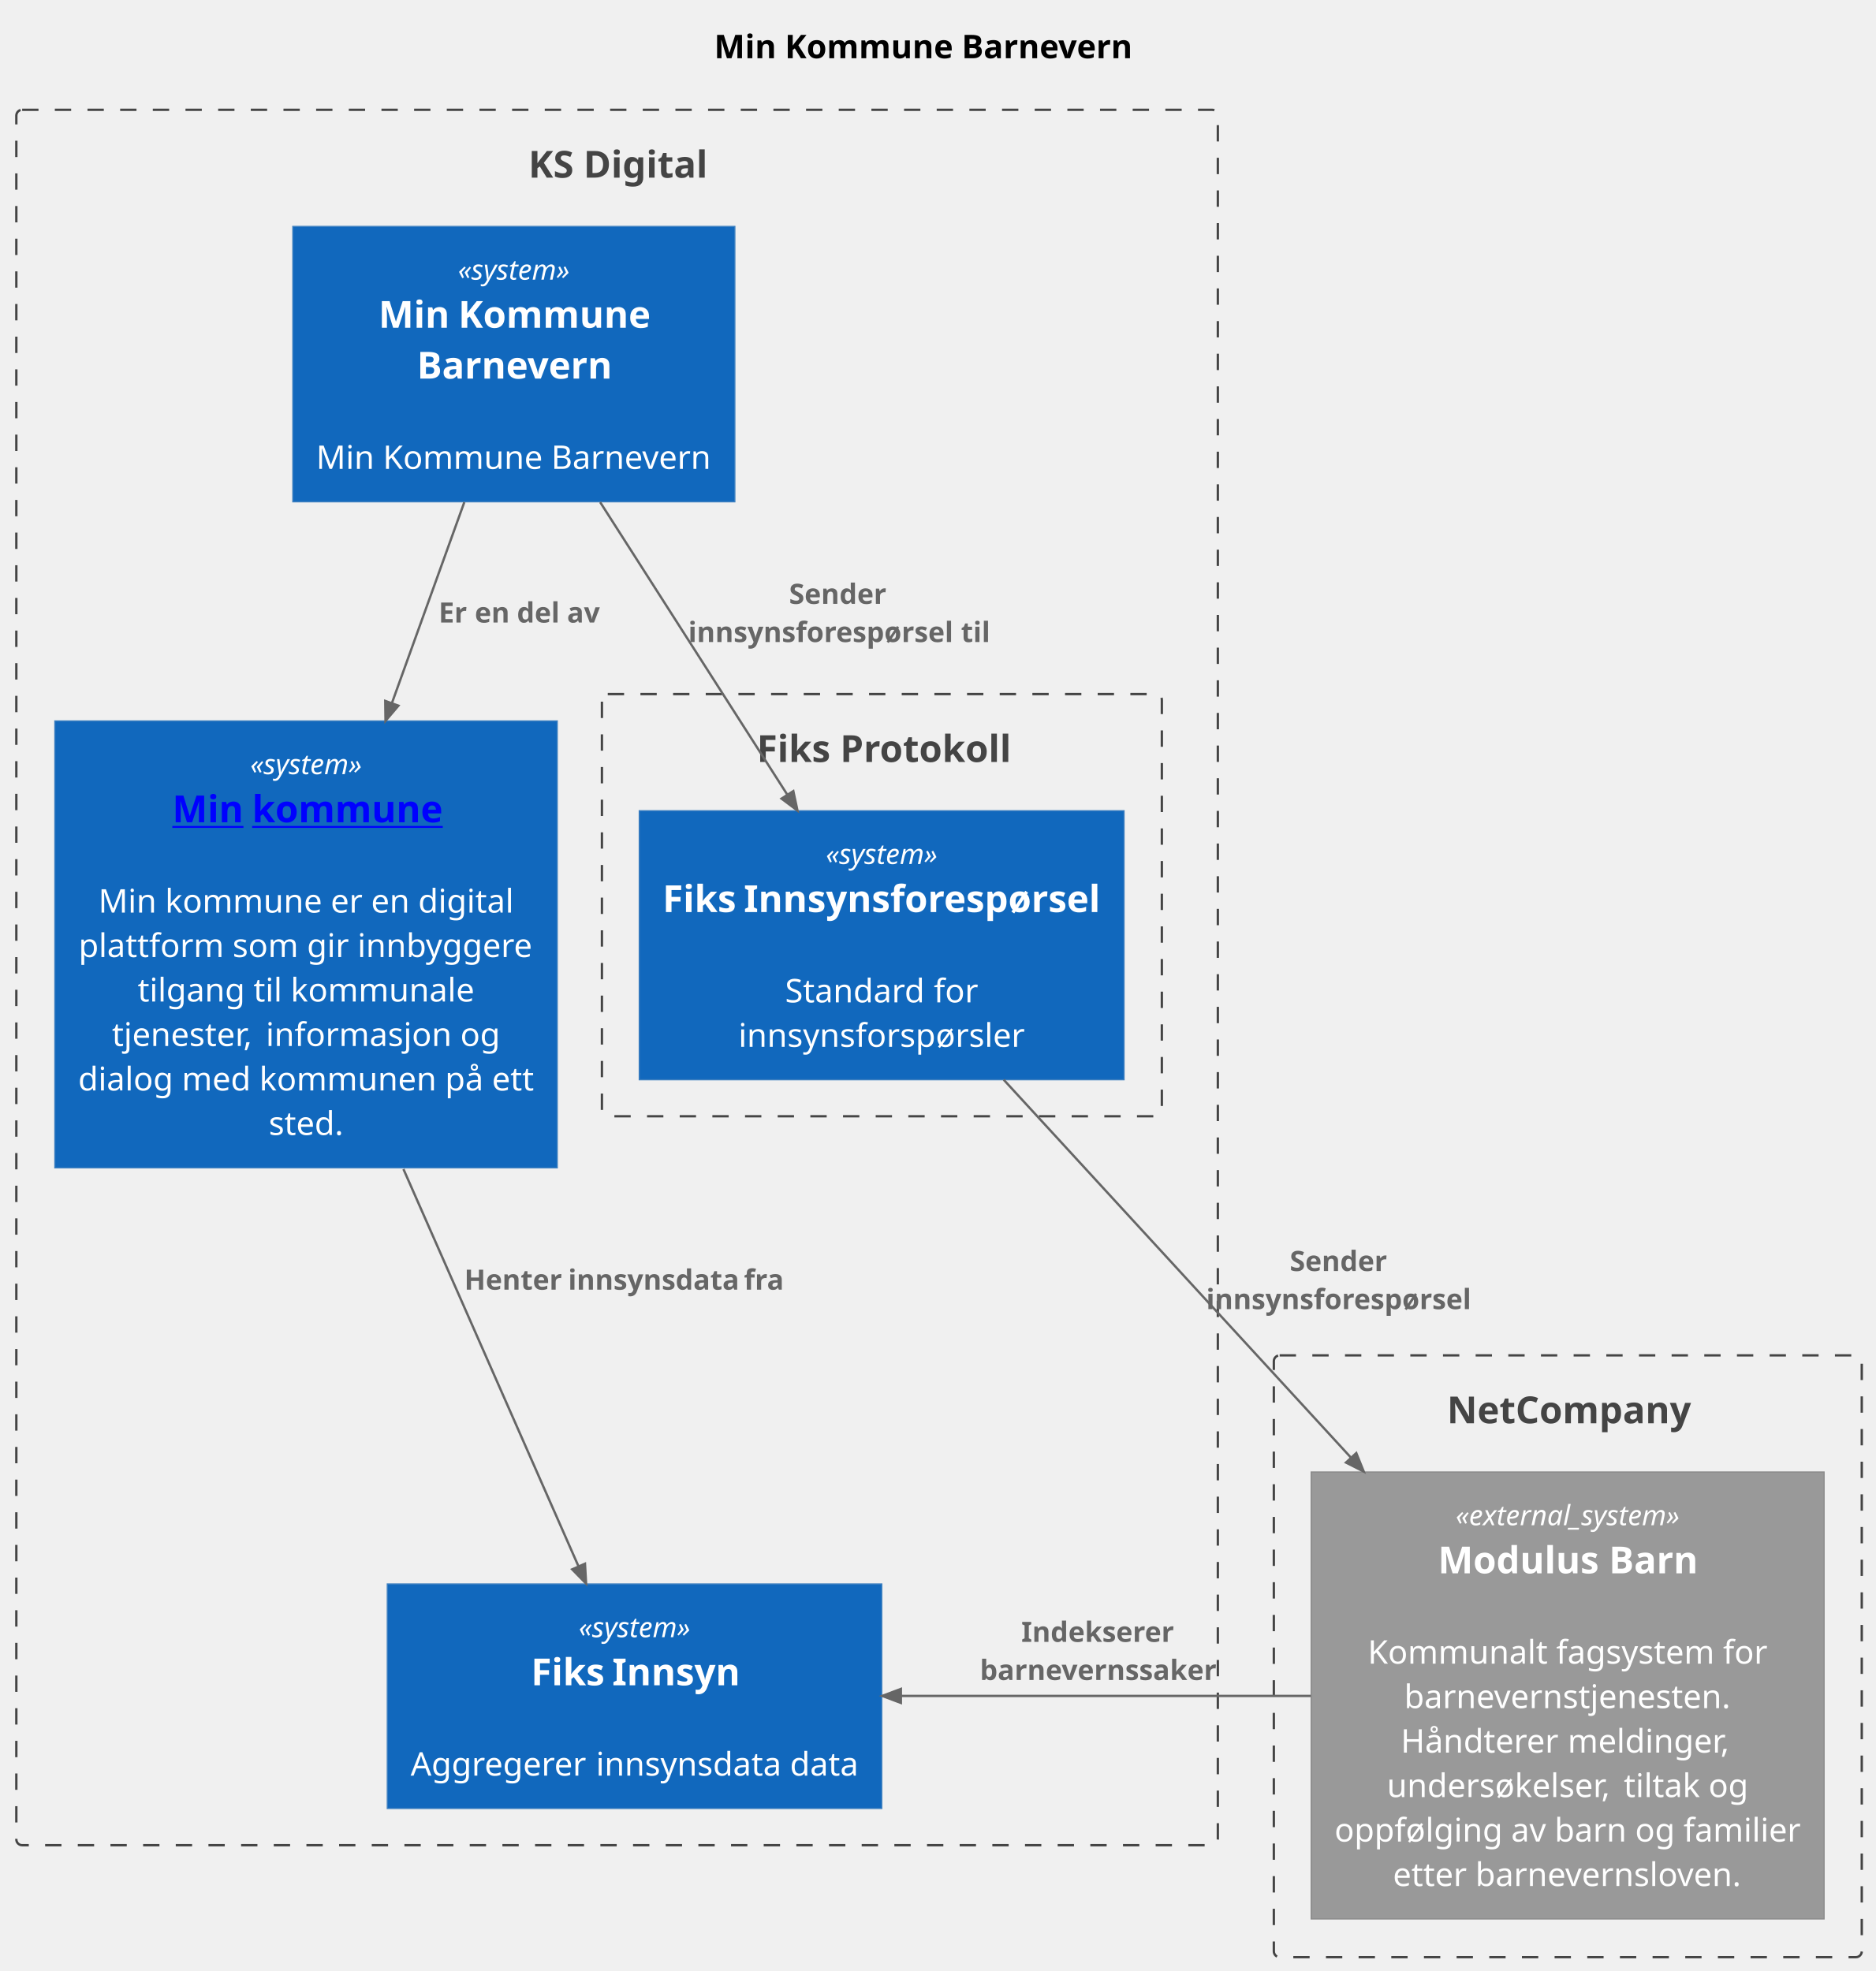
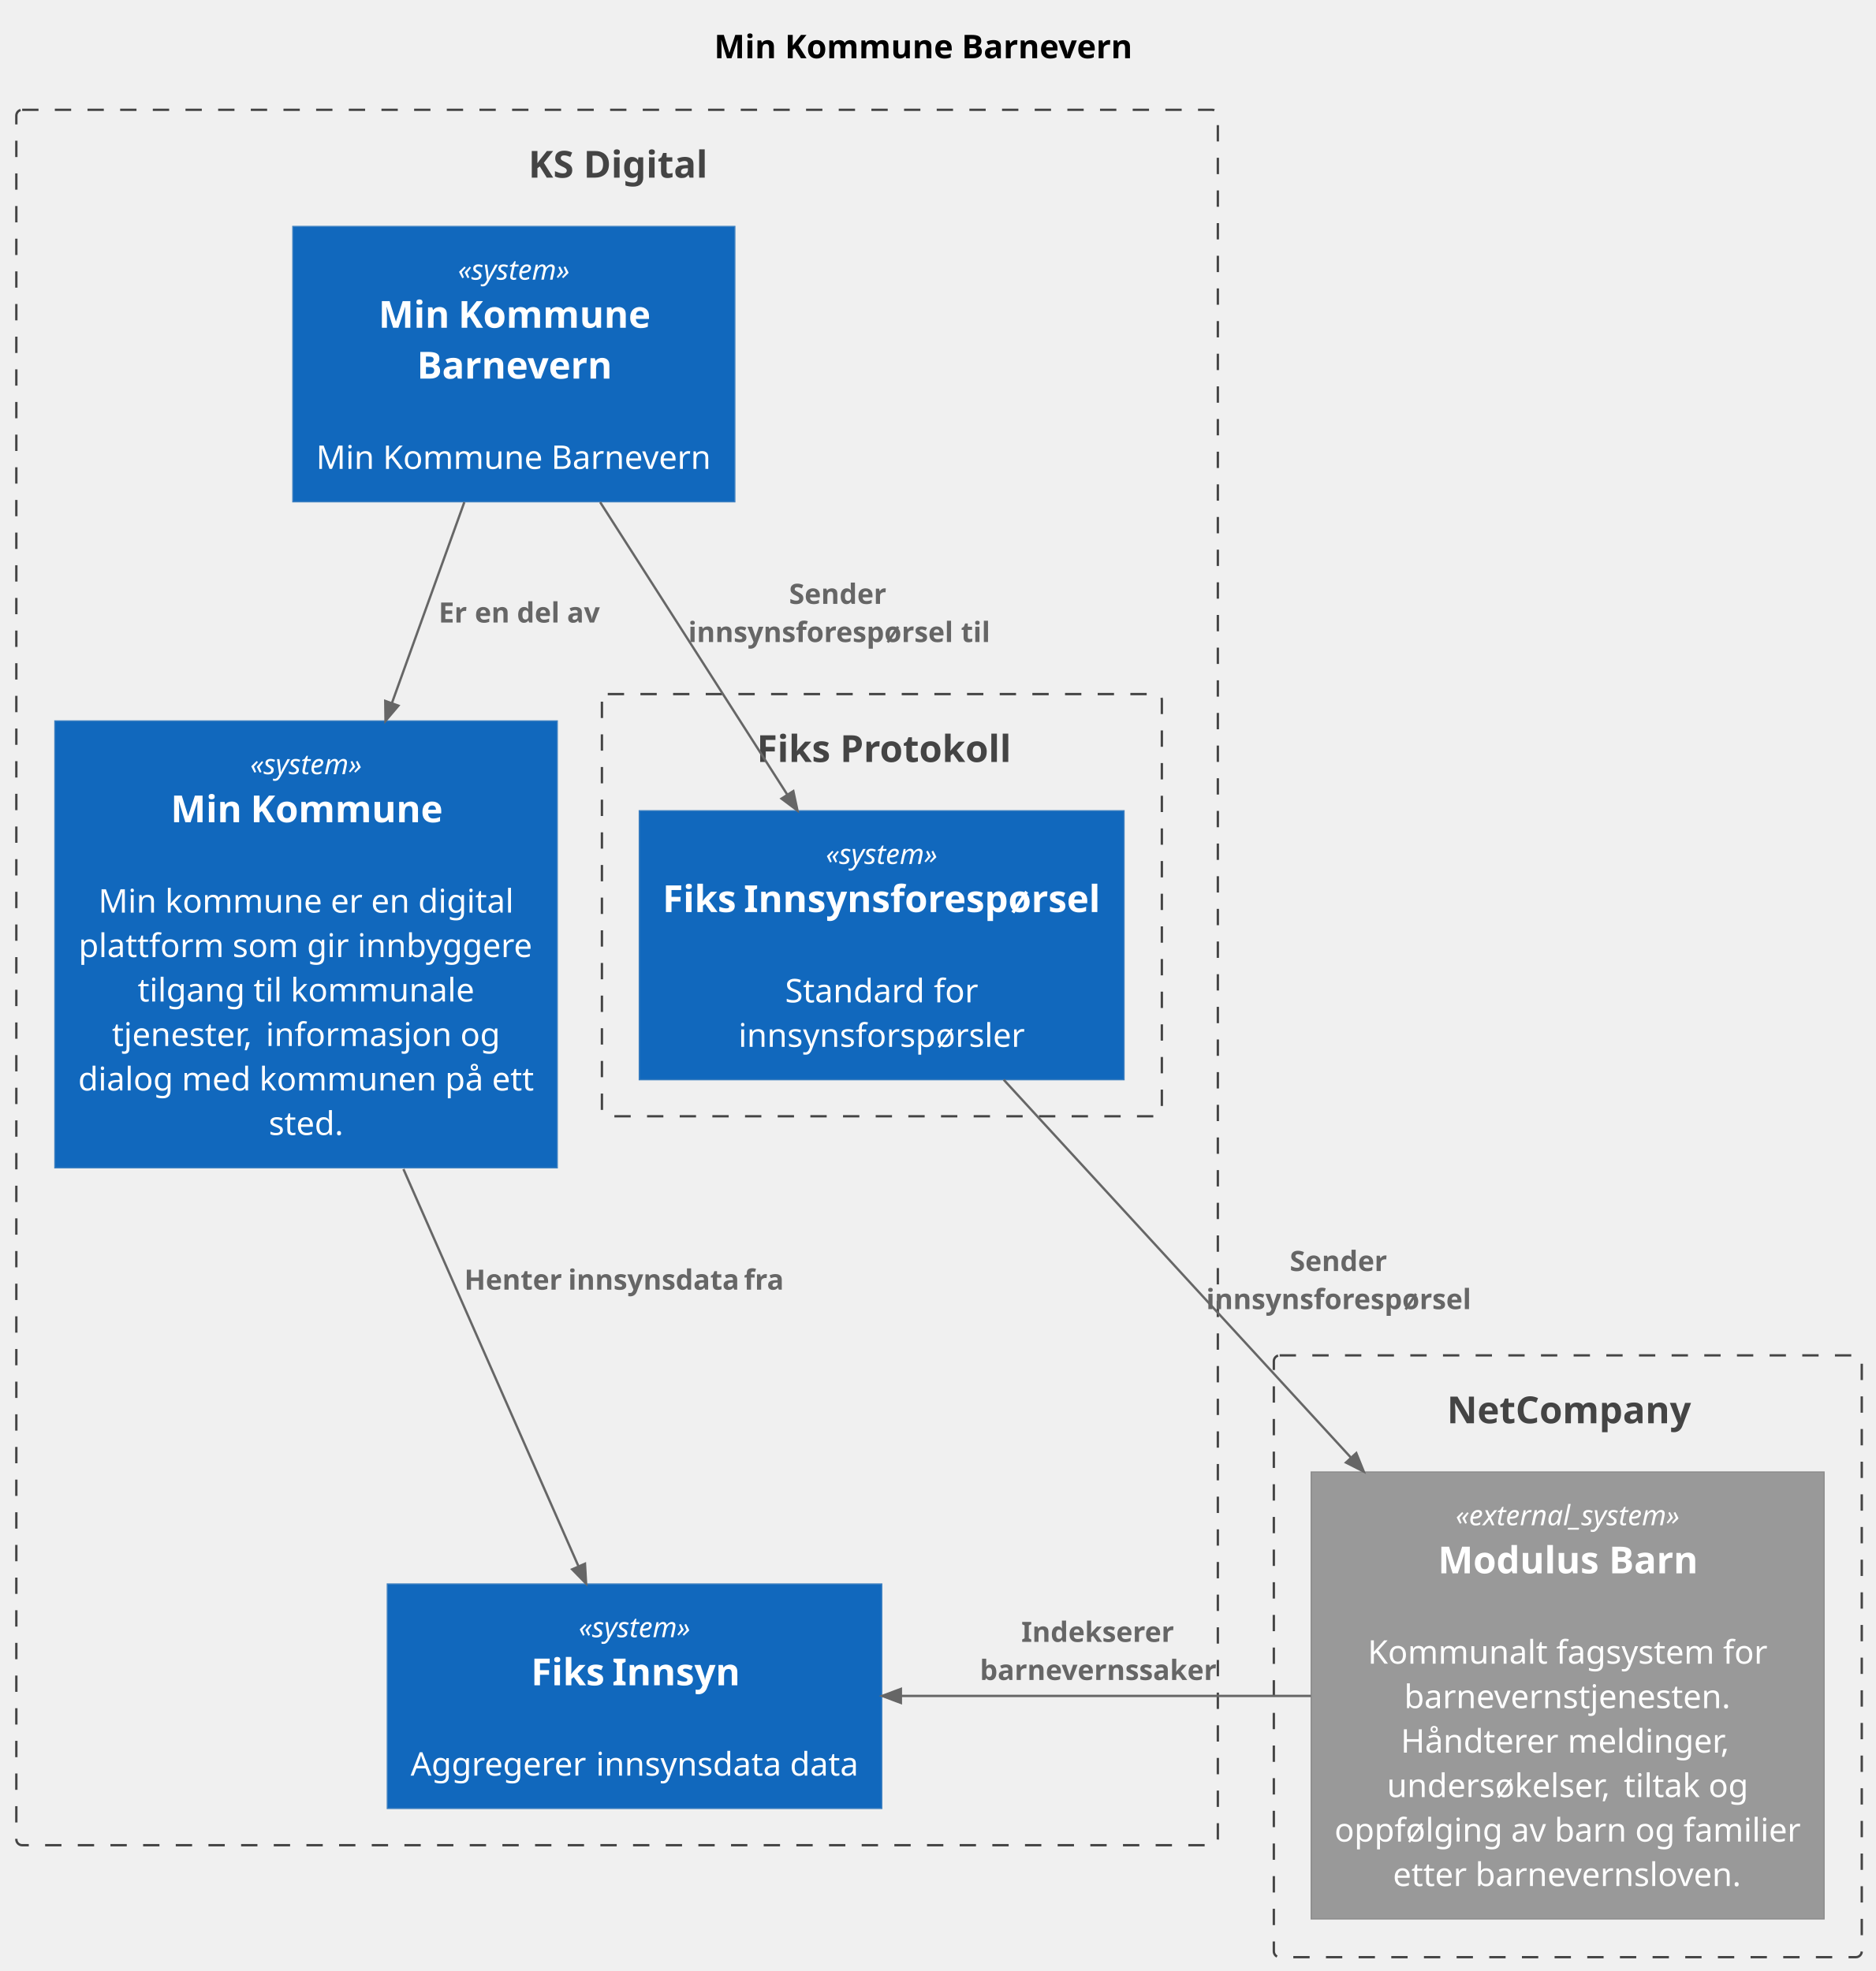
- <svg xmlns="http://www.w3.org/2000/svg" xmlns:xlink="http://www.w3.org/1999/xlink" contentStyleType="text/css" data-diagram-type="DESCRIPTION" height="845px" preserveAspectRatio="none" style="width:804px;height:845px;background:#FFFFFF;" version="1.1" viewBox="0 0 804 845" width="804px" zoomAndPan="magnify">
+ <svg xmlns="http://www.w3.org/2000/svg" contentStyleType="text/css" data-diagram-type="DESCRIPTION" height="845px" preserveAspectRatio="none" style="width:804px;height:845px;background:#FFFFFF;" version="1.1" viewBox="0 0 804 845" width="804px" zoomAndPan="magnify">
  <defs />
  <g>
    <g class="title" data-source-line="4">
      <text fill="#000000" font-family="sans-serif" font-size="14" font-weight="bold" lengthAdjust="spacing" textLength="177.796" x="306.102" y="24.966">Min Kommune Barnevern</text>
    </g>
    <g class="cluster" data-qualified-name="ksdigital" data-source-line="1690" id="ent0002">
      <rect fill="none" height="744" rx="2.5" ry="2.5" style="stroke:#444444;stroke-width:1;stroke-dasharray:7,7;" width="515" x="7" y="47.068" />
      <text fill="#444444" font-family="sans-serif" font-size="16" font-weight="bold" lengthAdjust="spacing" textLength="76.004" x="226.498" y="76.172">KS Digital</text>
    </g>
    <g class="cluster" data-qualified-name="ksdigital.fiksprotokoller" data-source-line="1690" id="ent0008">
      <rect fill="none" height="181" rx="2.5" ry="2.5" style="stroke:#444444;stroke-width:1;stroke-dasharray:7,7;" width="240" x="258" y="297.568" />
      <text fill="#444444" font-family="sans-serif" font-size="16" font-weight="bold" lengthAdjust="spacing" textLength="107.204" x="324.398" y="326.672">Fiks Protokoll</text>
    </g>
    <g class="cluster" data-qualified-name="netCompany" data-source-line="1690" id="ent0006">
      <rect fill="none" height="258" rx="2.5" ry="2.5" style="stroke:#444444;stroke-width:1;stroke-dasharray:7,7;" width="252" x="546" y="581.068" />
      <text fill="#444444" font-family="sans-serif" font-size="16" font-weight="bold" lengthAdjust="spacing" textLength="103.576" x="620.212" y="610.172">NetCompany</text>
    </g>
    <g class="entity" data-qualified-name="ksdigital.minkommune" data-source-line="404" id="ent0003">
      <rect fill="#1168BD" height="191.612" style="stroke:#3C7FC0;stroke-width:0.5;" width="215.369" x="23.5" y="309.068" />
      <text fill="#FFFFFF" font-family="sans-serif" font-size="12" font-style="italic" lengthAdjust="spacing" textLength="47.892" x="107.239" y="331.896">«system»</text>
-       <a href="/diagram/minkommune/minkommune-view.svg" target="_top" title="/diagram/minkommune/minkommune-view.svg" xlink:actuate="onRequest" xlink:href="/diagram/minkommune/minkommune-view.svg" xlink:show="new" xlink:title="/diagram/minkommune/minkommune-view.svg" xlink:type="simple">
-         <text fill="#0000FF" font-family="sans-serif" font-size="16" font-weight="bold" lengthAdjust="spacing" text-decoration="underline" textLength="30.028" x="73.868" y="352.516">Min</text>
-       </a>
-       <a href="/diagram/minkommune/minkommune-view.svg" target="_top" title="/diagram/minkommune/minkommune-view.svg" xlink:actuate="onRequest" xlink:href="/diagram/minkommune/minkommune-view.svg" xlink:show="new" xlink:title="/diagram/minkommune/minkommune-view.svg" xlink:type="simple">
-         <text fill="#0000FF" font-family="sans-serif" font-size="16" font-weight="bold" lengthAdjust="spacing" text-decoration="underline" textLength="4.16" x="103.897" y="352.516"> </text>
-       </a>
-       <a href="/diagram/minkommune/minkommune-view.svg" target="_top" title="/diagram/minkommune/minkommune-view.svg" xlink:actuate="onRequest" xlink:href="/diagram/minkommune/minkommune-view.svg" xlink:show="new" xlink:title="/diagram/minkommune/minkommune-view.svg" xlink:type="simple">
-         <text fill="#0000FF" font-family="sans-serif" font-size="16" font-weight="bold" lengthAdjust="spacing" text-decoration="underline" textLength="80.444" x="108.057" y="352.516">kommune</text>
-       </a>
+       <text fill="#FFFFFF" font-family="sans-serif" font-size="16" font-weight="bold" lengthAdjust="spacing" textLength="30.028" x="73.189" y="352.516">Min</text>
+       <text fill="#FFFFFF" font-family="sans-serif" font-size="16" font-weight="bold" lengthAdjust="spacing" textLength="4.16" x="103.217" y="352.516"> </text>
+       <text fill="#FFFFFF" font-family="sans-serif" font-size="16" font-weight="bold" lengthAdjust="spacing" textLength="81.804" x="107.377" y="352.516">Kommune</text>
      <text fill="#FFFFFF" font-family="sans-serif" font-size="14" lengthAdjust="spacing" textLength="3.64" x="129.365" y="372.17"> </text>
      <text fill="#FFFFFF" font-family="sans-serif" font-size="14" lengthAdjust="spacing" textLength="24.962" x="42.166" y="391.238">Min</text>
      <text fill="#FFFFFF" font-family="sans-serif" font-size="14" lengthAdjust="spacing" textLength="3.64" x="67.128" y="391.238"> </text>
      <text fill="#FFFFFF" font-family="sans-serif" font-size="14" lengthAdjust="spacing" textLength="67.326" x="70.768" y="391.238">kommune</text>
      <text fill="#FFFFFF" font-family="sans-serif" font-size="14" lengthAdjust="spacing" textLength="3.64" x="138.094" y="391.238"> </text>
      <text fill="#FFFFFF" font-family="sans-serif" font-size="14" lengthAdjust="spacing" textLength="13.678" x="141.734" y="391.238">er</text>
      <text fill="#FFFFFF" font-family="sans-serif" font-size="14" lengthAdjust="spacing" textLength="3.64" x="155.411" y="391.238"> </text>
      <text fill="#FFFFFF" font-family="sans-serif" font-size="14" lengthAdjust="spacing" textLength="16.548" x="159.052" y="391.238">en</text>
      <text fill="#FFFFFF" font-family="sans-serif" font-size="14" lengthAdjust="spacing" textLength="3.64" x="175.599" y="391.238"> </text>
      <text fill="#FFFFFF" font-family="sans-serif" font-size="14" lengthAdjust="spacing" textLength="40.964" x="179.239" y="391.238">digital</text>
      <text fill="#FFFFFF" font-family="sans-serif" font-size="14" lengthAdjust="spacing" textLength="62.342" x="33.689" y="410.306">plattform</text>
      <text fill="#FFFFFF" font-family="sans-serif" font-size="14" lengthAdjust="spacing" textLength="3.64" x="96.031" y="410.306"> </text>
      <text fill="#FFFFFF" font-family="sans-serif" font-size="14" lengthAdjust="spacing" textLength="28.266" x="99.671" y="410.306">som</text>
      <text fill="#FFFFFF" font-family="sans-serif" font-size="14" lengthAdjust="spacing" textLength="3.64" x="127.937" y="410.306"> </text>
      <text fill="#FFFFFF" font-family="sans-serif" font-size="14" lengthAdjust="spacing" textLength="18.004" x="131.577" y="410.306">gir</text>
      <text fill="#FFFFFF" font-family="sans-serif" font-size="14" lengthAdjust="spacing" textLength="3.64" x="149.581" y="410.306"> </text>
      <text fill="#FFFFFF" font-family="sans-serif" font-size="14" lengthAdjust="spacing" textLength="75.46" x="153.221" y="410.306">innbyggere</text>
      <text fill="#FFFFFF" font-family="sans-serif" font-size="14" lengthAdjust="spacing" textLength="46.004" x="59.008" y="429.374">tilgang</text>
      <text fill="#FFFFFF" font-family="sans-serif" font-size="14" lengthAdjust="spacing" textLength="3.64" x="105.012" y="429.374"> </text>
      <text fill="#FFFFFF" font-family="sans-serif" font-size="14" lengthAdjust="spacing" textLength="12.278" x="108.652" y="429.374">til</text>
      <text fill="#FFFFFF" font-family="sans-serif" font-size="14" lengthAdjust="spacing" textLength="3.64" x="120.93" y="429.374"> </text>
      <text fill="#FFFFFF" font-family="sans-serif" font-size="14" lengthAdjust="spacing" textLength="78.792" x="124.57" y="429.374">kommunale</text>
      <text fill="#FFFFFF" font-family="sans-serif" font-size="14" lengthAdjust="spacing" textLength="62.3" x="47.997" y="448.442">tjenester,</text>
      <text fill="#FFFFFF" font-family="sans-serif" font-size="14" lengthAdjust="spacing" textLength="3.64" x="110.297" y="448.442"> </text>
      <text fill="#FFFFFF" font-family="sans-serif" font-size="14" lengthAdjust="spacing" textLength="79.716" x="113.937" y="448.442">informasjon</text>
      <text fill="#FFFFFF" font-family="sans-serif" font-size="14" lengthAdjust="spacing" textLength="3.64" x="193.652" y="448.442"> </text>
      <text fill="#FFFFFF" font-family="sans-serif" font-size="14" lengthAdjust="spacing" textLength="17.08" x="197.292" y="448.442">og</text>
      <text fill="#FFFFFF" font-family="sans-serif" font-size="14" lengthAdjust="spacing" textLength="40.768" x="33.5" y="467.51">dialog</text>
      <text fill="#FFFFFF" font-family="sans-serif" font-size="14" lengthAdjust="spacing" textLength="3.64" x="74.268" y="467.51"> </text>
      <text fill="#FFFFFF" font-family="sans-serif" font-size="14" lengthAdjust="spacing" textLength="29.596" x="77.908" y="467.51">med</text>
      <text fill="#FFFFFF" font-family="sans-serif" font-size="14" lengthAdjust="spacing" textLength="3.64" x="107.504" y="467.51"> </text>
      <text fill="#FFFFFF" font-family="sans-serif" font-size="14" lengthAdjust="spacing" textLength="75.978" x="111.144" y="467.51">kommunen</text>
      <text fill="#FFFFFF" font-family="sans-serif" font-size="14" lengthAdjust="spacing" textLength="3.64" x="187.121" y="467.51"> </text>
      <text fill="#FFFFFF" font-family="sans-serif" font-size="14" lengthAdjust="spacing" textLength="16.464" x="190.761" y="467.51">på</text>
      <text fill="#FFFFFF" font-family="sans-serif" font-size="14" lengthAdjust="spacing" textLength="3.64" x="207.225" y="467.51"> </text>
      <text fill="#FFFFFF" font-family="sans-serif" font-size="14" lengthAdjust="spacing" textLength="18.004" x="210.865" y="467.51">ett</text>
      <text fill="#FFFFFF" font-family="sans-serif" font-size="14" lengthAdjust="spacing" textLength="32.018" x="115.176" y="486.577">sted.</text>
    </g>
    <g class="entity" data-qualified-name="ksdigital.fiksInnsyn" data-source-line="404" id="ent0004">
      <rect fill="#1168BD" height="96.272" style="stroke:#3C7FC0;stroke-width:0.5;" width="211.953" x="166" y="679.068" />
      <text fill="#FFFFFF" font-family="sans-serif" font-size="12" font-style="italic" lengthAdjust="spacing" textLength="47.892" x="248.03" y="701.896">«system»</text>
      <text fill="#FFFFFF" font-family="sans-serif" font-size="16" font-weight="bold" lengthAdjust="spacing" textLength="30.64" x="227.621" y="722.516">Fiks</text>
      <text fill="#FFFFFF" font-family="sans-serif" font-size="16" font-weight="bold" lengthAdjust="spacing" textLength="4.16" x="258.261" y="722.516"> </text>
      <text fill="#FFFFFF" font-family="sans-serif" font-size="16" font-weight="bold" lengthAdjust="spacing" textLength="53.912" x="262.421" y="722.516">Innsyn</text>
      <text fill="#FFFFFF" font-family="sans-serif" font-size="14" lengthAdjust="spacing" textLength="3.64" x="270.157" y="742.17"> </text>
      <text fill="#FFFFFF" font-family="sans-serif" font-size="14" lengthAdjust="spacing" textLength="75.81" x="176" y="761.238">Aggregerer</text>
      <text fill="#FFFFFF" font-family="sans-serif" font-size="14" lengthAdjust="spacing" textLength="3.64" x="251.81" y="761.238"> </text>
      <text fill="#FFFFFF" font-family="sans-serif" font-size="14" lengthAdjust="spacing" textLength="79.492" x="255.45" y="761.238">innsynsdata</text>
      <text fill="#FFFFFF" font-family="sans-serif" font-size="14" lengthAdjust="spacing" textLength="3.64" x="334.941" y="761.238"> </text>
      <text fill="#FFFFFF" font-family="sans-serif" font-size="14" lengthAdjust="spacing" textLength="29.372" x="338.581" y="761.238">data</text>
    </g>
    <g class="entity" data-qualified-name="ksdigital.minkommuneBarnevern" data-source-line="404" id="ent0011">
      <rect fill="#1168BD" height="118.064" style="stroke:#3C7FC0;stroke-width:0.5;" width="189.483" x="125.5" y="97.068" />
      <text fill="#FFFFFF" font-family="sans-serif" font-size="12" font-style="italic" lengthAdjust="spacing" textLength="47.892" x="196.296" y="119.896">«system»</text>
      <text fill="#FFFFFF" font-family="sans-serif" font-size="16" font-weight="bold" lengthAdjust="spacing" textLength="30.028" x="162.246" y="140.516">Min</text>
      <text fill="#FFFFFF" font-family="sans-serif" font-size="16" font-weight="bold" lengthAdjust="spacing" textLength="4.16" x="192.274" y="140.516"> </text>
      <text fill="#FFFFFF" font-family="sans-serif" font-size="16" font-weight="bold" lengthAdjust="spacing" textLength="81.804" x="196.434" y="140.516">Kommune</text>
      <text fill="#FFFFFF" font-family="sans-serif" font-size="16" font-weight="bold" lengthAdjust="spacing" textLength="83.044" x="178.72" y="162.308">Barnevern</text>
      <text fill="#FFFFFF" font-family="sans-serif" font-size="14" lengthAdjust="spacing" textLength="3.64" x="218.422" y="181.962"> </text>
      <text fill="#FFFFFF" font-family="sans-serif" font-size="14" lengthAdjust="spacing" textLength="24.962" x="135.5" y="201.03">Min</text>
      <text fill="#FFFFFF" font-family="sans-serif" font-size="14" lengthAdjust="spacing" textLength="3.64" x="160.462" y="201.03"> </text>
      <text fill="#FFFFFF" font-family="sans-serif" font-size="14" lengthAdjust="spacing" textLength="68.516" x="164.102" y="201.03">Kommune</text>
      <text fill="#FFFFFF" font-family="sans-serif" font-size="14" lengthAdjust="spacing" textLength="3.64" x="232.618" y="201.03"> </text>
      <text fill="#FFFFFF" font-family="sans-serif" font-size="14" lengthAdjust="spacing" textLength="68.726" x="236.258" y="201.03">Barnevern</text>
    </g>
    <g class="entity" data-qualified-name="ksdigital.fiksprotokoller.innsynsforesp.rsel" data-source-line="404" id="ent0009">
      <rect fill="#1168BD" height="115.34" style="stroke:#3C7FC0;stroke-width:0.5;" width="207.8" x="274" y="347.568" />
      <text fill="#FFFFFF" font-family="sans-serif" font-size="12" font-style="italic" lengthAdjust="spacing" textLength="47.892" x="353.954" y="370.396">«system»</text>
      <text fill="#FFFFFF" font-family="sans-serif" font-size="16" font-weight="bold" lengthAdjust="spacing" textLength="30.64" x="284" y="391.016">Fiks</text>
      <text fill="#FFFFFF" font-family="sans-serif" font-size="16" font-weight="bold" lengthAdjust="spacing" textLength="4.16" x="314.64" y="391.016"> </text>
      <text fill="#FFFFFF" font-family="sans-serif" font-size="16" font-weight="bold" lengthAdjust="spacing" textLength="153" x="318.8" y="391.016">Innsynsforespørsel</text>
      <text fill="#FFFFFF" font-family="sans-serif" font-size="14" lengthAdjust="spacing" textLength="3.64" x="376.08" y="410.67"> </text>
      <text fill="#FFFFFF" font-family="sans-serif" font-size="14" lengthAdjust="spacing" textLength="60.102" x="336.495" y="429.738">Standard</text>
      <text fill="#FFFFFF" font-family="sans-serif" font-size="14" lengthAdjust="spacing" textLength="3.64" x="396.597" y="429.738"> </text>
      <text fill="#FFFFFF" font-family="sans-serif" font-size="14" lengthAdjust="spacing" textLength="19.068" x="400.237" y="429.738">for</text>
      <text fill="#FFFFFF" font-family="sans-serif" font-size="14" lengthAdjust="spacing" textLength="122.751" x="316.524" y="448.806">innsynsforspørsler</text>
    </g>
    <g class="entity" data-qualified-name="netCompany.modulusBarn" data-source-line="419" id="ent0007">
      <rect fill="#999999" height="191.612" style="stroke:#8A8A8A;stroke-width:0.5;" width="219.849" x="562" y="631.068" />
      <text fill="#FFFFFF" font-family="sans-serif" font-size="12" font-style="italic" lengthAdjust="spacing" textLength="96.025" x="623.912" y="653.896">«external_system»</text>
      <text fill="#FFFFFF" font-family="sans-serif" font-size="16" font-weight="bold" lengthAdjust="spacing" textLength="69.1" x="616.359" y="674.516">Modulus</text>
      <text fill="#FFFFFF" font-family="sans-serif" font-size="16" font-weight="bold" lengthAdjust="spacing" textLength="4.16" x="685.459" y="674.516"> </text>
      <text fill="#FFFFFF" font-family="sans-serif" font-size="16" font-weight="bold" lengthAdjust="spacing" textLength="37.872" x="689.619" y="674.516">Barn</text>
      <text fill="#FFFFFF" font-family="sans-serif" font-size="14" lengthAdjust="spacing" textLength="3.64" x="670.105" y="694.17"> </text>
      <text fill="#FFFFFF" font-family="sans-serif" font-size="14" lengthAdjust="spacing" textLength="77.14" x="586.245" y="713.238">Kommunalt</text>
      <text fill="#FFFFFF" font-family="sans-serif" font-size="14" lengthAdjust="spacing" textLength="3.64" x="663.385" y="713.238"> </text>
      <text fill="#FFFFFF" font-family="sans-serif" font-size="14" lengthAdjust="spacing" textLength="67.872" x="667.025" y="713.238">fagsystem</text>
      <text fill="#FFFFFF" font-family="sans-serif" font-size="14" lengthAdjust="spacing" textLength="3.64" x="734.896" y="713.238"> </text>
      <text fill="#FFFFFF" font-family="sans-serif" font-size="14" lengthAdjust="spacing" textLength="19.068" x="738.536" y="713.238">for</text>
      <text fill="#FFFFFF" font-family="sans-serif" font-size="14" lengthAdjust="spacing" textLength="140.112" x="601.869" y="732.306">barnevernstjenesten.</text>
      <text fill="#FFFFFF" font-family="sans-serif" font-size="14" lengthAdjust="spacing" textLength="67.9" x="600.399" y="751.374">Håndterer</text>
      <text fill="#FFFFFF" font-family="sans-serif" font-size="14" lengthAdjust="spacing" textLength="3.64" x="668.299" y="751.374"> </text>
      <text fill="#FFFFFF" font-family="sans-serif" font-size="14" lengthAdjust="spacing" textLength="71.512" x="671.939" y="751.374">meldinger,</text>
      <text fill="#FFFFFF" font-family="sans-serif" font-size="14" lengthAdjust="spacing" textLength="97.888" x="594.47" y="770.442">undersøkelser,</text>
      <text fill="#FFFFFF" font-family="sans-serif" font-size="14" lengthAdjust="spacing" textLength="3.64" x="692.357" y="770.442"> </text>
      <text fill="#FFFFFF" font-family="sans-serif" font-size="14" lengthAdjust="spacing" textLength="32.662" x="695.997" y="770.442">tiltak</text>
      <text fill="#FFFFFF" font-family="sans-serif" font-size="14" lengthAdjust="spacing" textLength="3.64" x="728.659" y="770.442"> </text>
      <text fill="#FFFFFF" font-family="sans-serif" font-size="14" lengthAdjust="spacing" textLength="17.08" x="732.299" y="770.442">og</text>
      <text fill="#FFFFFF" font-family="sans-serif" font-size="14" lengthAdjust="spacing" textLength="72.072" x="572" y="789.51">oppfølging</text>
      <text fill="#FFFFFF" font-family="sans-serif" font-size="14" lengthAdjust="spacing" textLength="3.64" x="644.072" y="789.51"> </text>
      <text fill="#FFFFFF" font-family="sans-serif" font-size="14" lengthAdjust="spacing" textLength="14.966" x="647.712" y="789.51">av</text>
      <text fill="#FFFFFF" font-family="sans-serif" font-size="14" lengthAdjust="spacing" textLength="3.64" x="662.678" y="789.51"> </text>
      <text fill="#FFFFFF" font-family="sans-serif" font-size="14" lengthAdjust="spacing" textLength="30.898" x="666.318" y="789.51">barn</text>
      <text fill="#FFFFFF" font-family="sans-serif" font-size="14" lengthAdjust="spacing" textLength="3.64" x="697.216" y="789.51"> </text>
      <text fill="#FFFFFF" font-family="sans-serif" font-size="14" lengthAdjust="spacing" textLength="17.08" x="700.856" y="789.51">og</text>
      <text fill="#FFFFFF" font-family="sans-serif" font-size="14" lengthAdjust="spacing" textLength="3.64" x="717.936" y="789.51"> </text>
      <text fill="#FFFFFF" font-family="sans-serif" font-size="14" lengthAdjust="spacing" textLength="50.274" x="721.575" y="789.51">familier</text>
      <text fill="#FFFFFF" font-family="sans-serif" font-size="14" lengthAdjust="spacing" textLength="31.682" x="597.046" y="808.577">etter</text>
      <text fill="#FFFFFF" font-family="sans-serif" font-size="14" lengthAdjust="spacing" textLength="3.64" x="628.728" y="808.577"> </text>
      <text fill="#FFFFFF" font-family="sans-serif" font-size="14" lengthAdjust="spacing" textLength="114.436" x="632.368" y="808.577">barnevernsloven.</text>
    </g>
    <g class="link" data-entity-1="ent0003" data-entity-2="ent0004" data-link-type="dependency" data-source-line="1803" id="lnk5">
      <path d="M172.92,501.208 C198.74,559.798 227.486,625.027 247.996,671.596" fill="none" id="minkommune-to-fiksInnsyn" style="stroke:#666666;stroke-width:1;" />
      <polygon fill="#666666" points="251.22,678.918,250.741,670.387,245.25,672.806,251.22,678.918" style="stroke:#666666;stroke-width:1;" />
      <text fill="#666666" font-family="sans-serif" font-size="12" font-weight="bold" lengthAdjust="spacing" textLength="41.382" x="199" y="552.896">Henter</text>
      <text fill="#666666" font-family="sans-serif" font-size="12" font-weight="bold" lengthAdjust="spacing" textLength="3.12" x="240.382" y="552.896"> </text>
      <text fill="#666666" font-family="sans-serif" font-size="12" font-weight="bold" lengthAdjust="spacing" textLength="72.261" x="243.502" y="552.896">innsynsdata</text>
      <text fill="#666666" font-family="sans-serif" font-size="12" font-weight="bold" lengthAdjust="spacing" textLength="3.12" x="315.764" y="552.896"> </text>
      <text fill="#666666" font-family="sans-serif" font-size="12" font-weight="bold" lengthAdjust="spacing" textLength="16.941" x="318.884" y="552.896">fra</text>
    </g>
    <g class="link" data-entity-1="ent0009" data-entity-2="ent0007" data-link-type="dependency" data-source-line="1803" id="lnk10">
      <path d="M430.22,462.908 C472.96,509.428 528.918,570.326 579.128,624.986" fill="none" id="innsynsforespørsel-to-modulusBarn" style="stroke:#666666;stroke-width:1;" />
      <polygon fill="#666666" points="584.54,630.878,581.337,622.957,576.919,627.016,584.54,630.878" style="stroke:#666666;stroke-width:1;" />
      <text fill="#666666" font-family="sans-serif" font-size="12" font-weight="bold" lengthAdjust="spacing" textLength="42.126" x="552.826" y="544.896">Sender</text>
      <text fill="#666666" font-family="sans-serif" font-size="12" font-weight="bold" lengthAdjust="spacing" textLength="113.779" x="517" y="561.24">innsynsforespørsel</text>
    </g>
    <g class="link" data-entity-1="ent0011" data-entity-2="ent0003" data-link-type="dependency" data-source-line="1803" id="lnk12">
      <path d="M199.02,215.288 C188.95,243.248 179.331,269.931 167.951,301.521" fill="none" id="minkommuneBarnevern-to-minkommune" style="stroke:#666666;stroke-width:1;" />
      <polygon fill="#666666" points="165.24,309.048,170.774,302.538,165.129,300.505,165.24,309.048" style="stroke:#666666;stroke-width:1;" />
      <text fill="#666666" font-family="sans-serif" font-size="12" font-weight="bold" lengthAdjust="spacing" textLength="12.378" x="188" y="266.896">Er</text>
      <text fill="#666666" font-family="sans-serif" font-size="12" font-weight="bold" lengthAdjust="spacing" textLength="3.12" x="200.378" y="266.896"> </text>
      <text fill="#666666" font-family="sans-serif" font-size="12" font-weight="bold" lengthAdjust="spacing" textLength="14.934" x="203.498" y="266.896">en</text>
      <text fill="#666666" font-family="sans-serif" font-size="12" font-weight="bold" lengthAdjust="spacing" textLength="3.12" x="218.432" y="266.896"> </text>
      <text fill="#666666" font-family="sans-serif" font-size="12" font-weight="bold" lengthAdjust="spacing" textLength="18.369" x="221.552" y="266.896">del</text>
      <text fill="#666666" font-family="sans-serif" font-size="12" font-weight="bold" lengthAdjust="spacing" textLength="3.12" x="239.921" y="266.896"> </text>
      <text fill="#666666" font-family="sans-serif" font-size="12" font-weight="bold" lengthAdjust="spacing" textLength="13.578" x="243.041" y="266.896">av</text>
    </g>
    <g class="link" data-entity-1="ent0011" data-entity-2="ent0009" data-link-type="dependency" data-source-line="1803" id="lnk13">
      <path d="M257.24,215.288 C282.79,255.228 312.199,301.199 337.509,340.769" fill="none" id="minkommuneBarnevern-to-innsynsforespørsel" style="stroke:#666666;stroke-width:1;" />
      <polygon fill="#666666" points="341.82,347.508,340.037,339.152,334.982,342.385,341.82,347.508" style="stroke:#666666;stroke-width:1;" />
      <text fill="#666666" font-family="sans-serif" font-size="12" font-weight="bold" lengthAdjust="spacing" textLength="42.126" x="338.211" y="258.896">Sender</text>
      <text fill="#666666" font-family="sans-serif" font-size="12" font-weight="bold" lengthAdjust="spacing" textLength="113.779" x="295" y="275.24">innsynsforespørsel</text>
      <text fill="#666666" font-family="sans-serif" font-size="12" font-weight="bold" lengthAdjust="spacing" textLength="3.12" x="408.779" y="275.24"> </text>
      <text fill="#666666" font-family="sans-serif" font-size="12" font-weight="bold" lengthAdjust="spacing" textLength="11.649" x="411.899" y="275.24">til</text>
    </g>
    <g class="link" data-entity-1="ent0007" data-entity-2="ent0004" data-link-type="dependency" data-source-line="1803" id="lnk14">
      <path d="M561.87,727.068 C504.57,727.068 442.85,727.068 386.14,727.068" fill="none" id="modulusBarn-to-fiksInnsyn" style="stroke:#666666;stroke-width:1;" />
      <polygon fill="#666666" points="378.14,727.068,386.14,730.068,386.14,724.068,378.14,727.068" style="stroke:#666666;stroke-width:1;" />
      <text fill="#666666" font-family="sans-serif" font-size="12" font-weight="bold" lengthAdjust="spacing" textLength="64.987" x="437.744" y="703.896">Indekserer</text>
      <text fill="#666666" font-family="sans-serif" font-size="12" font-weight="bold" lengthAdjust="spacing" textLength="100.474" x="420" y="720.24">barnevernssaker</text>
    </g>
  </g>
</svg>
